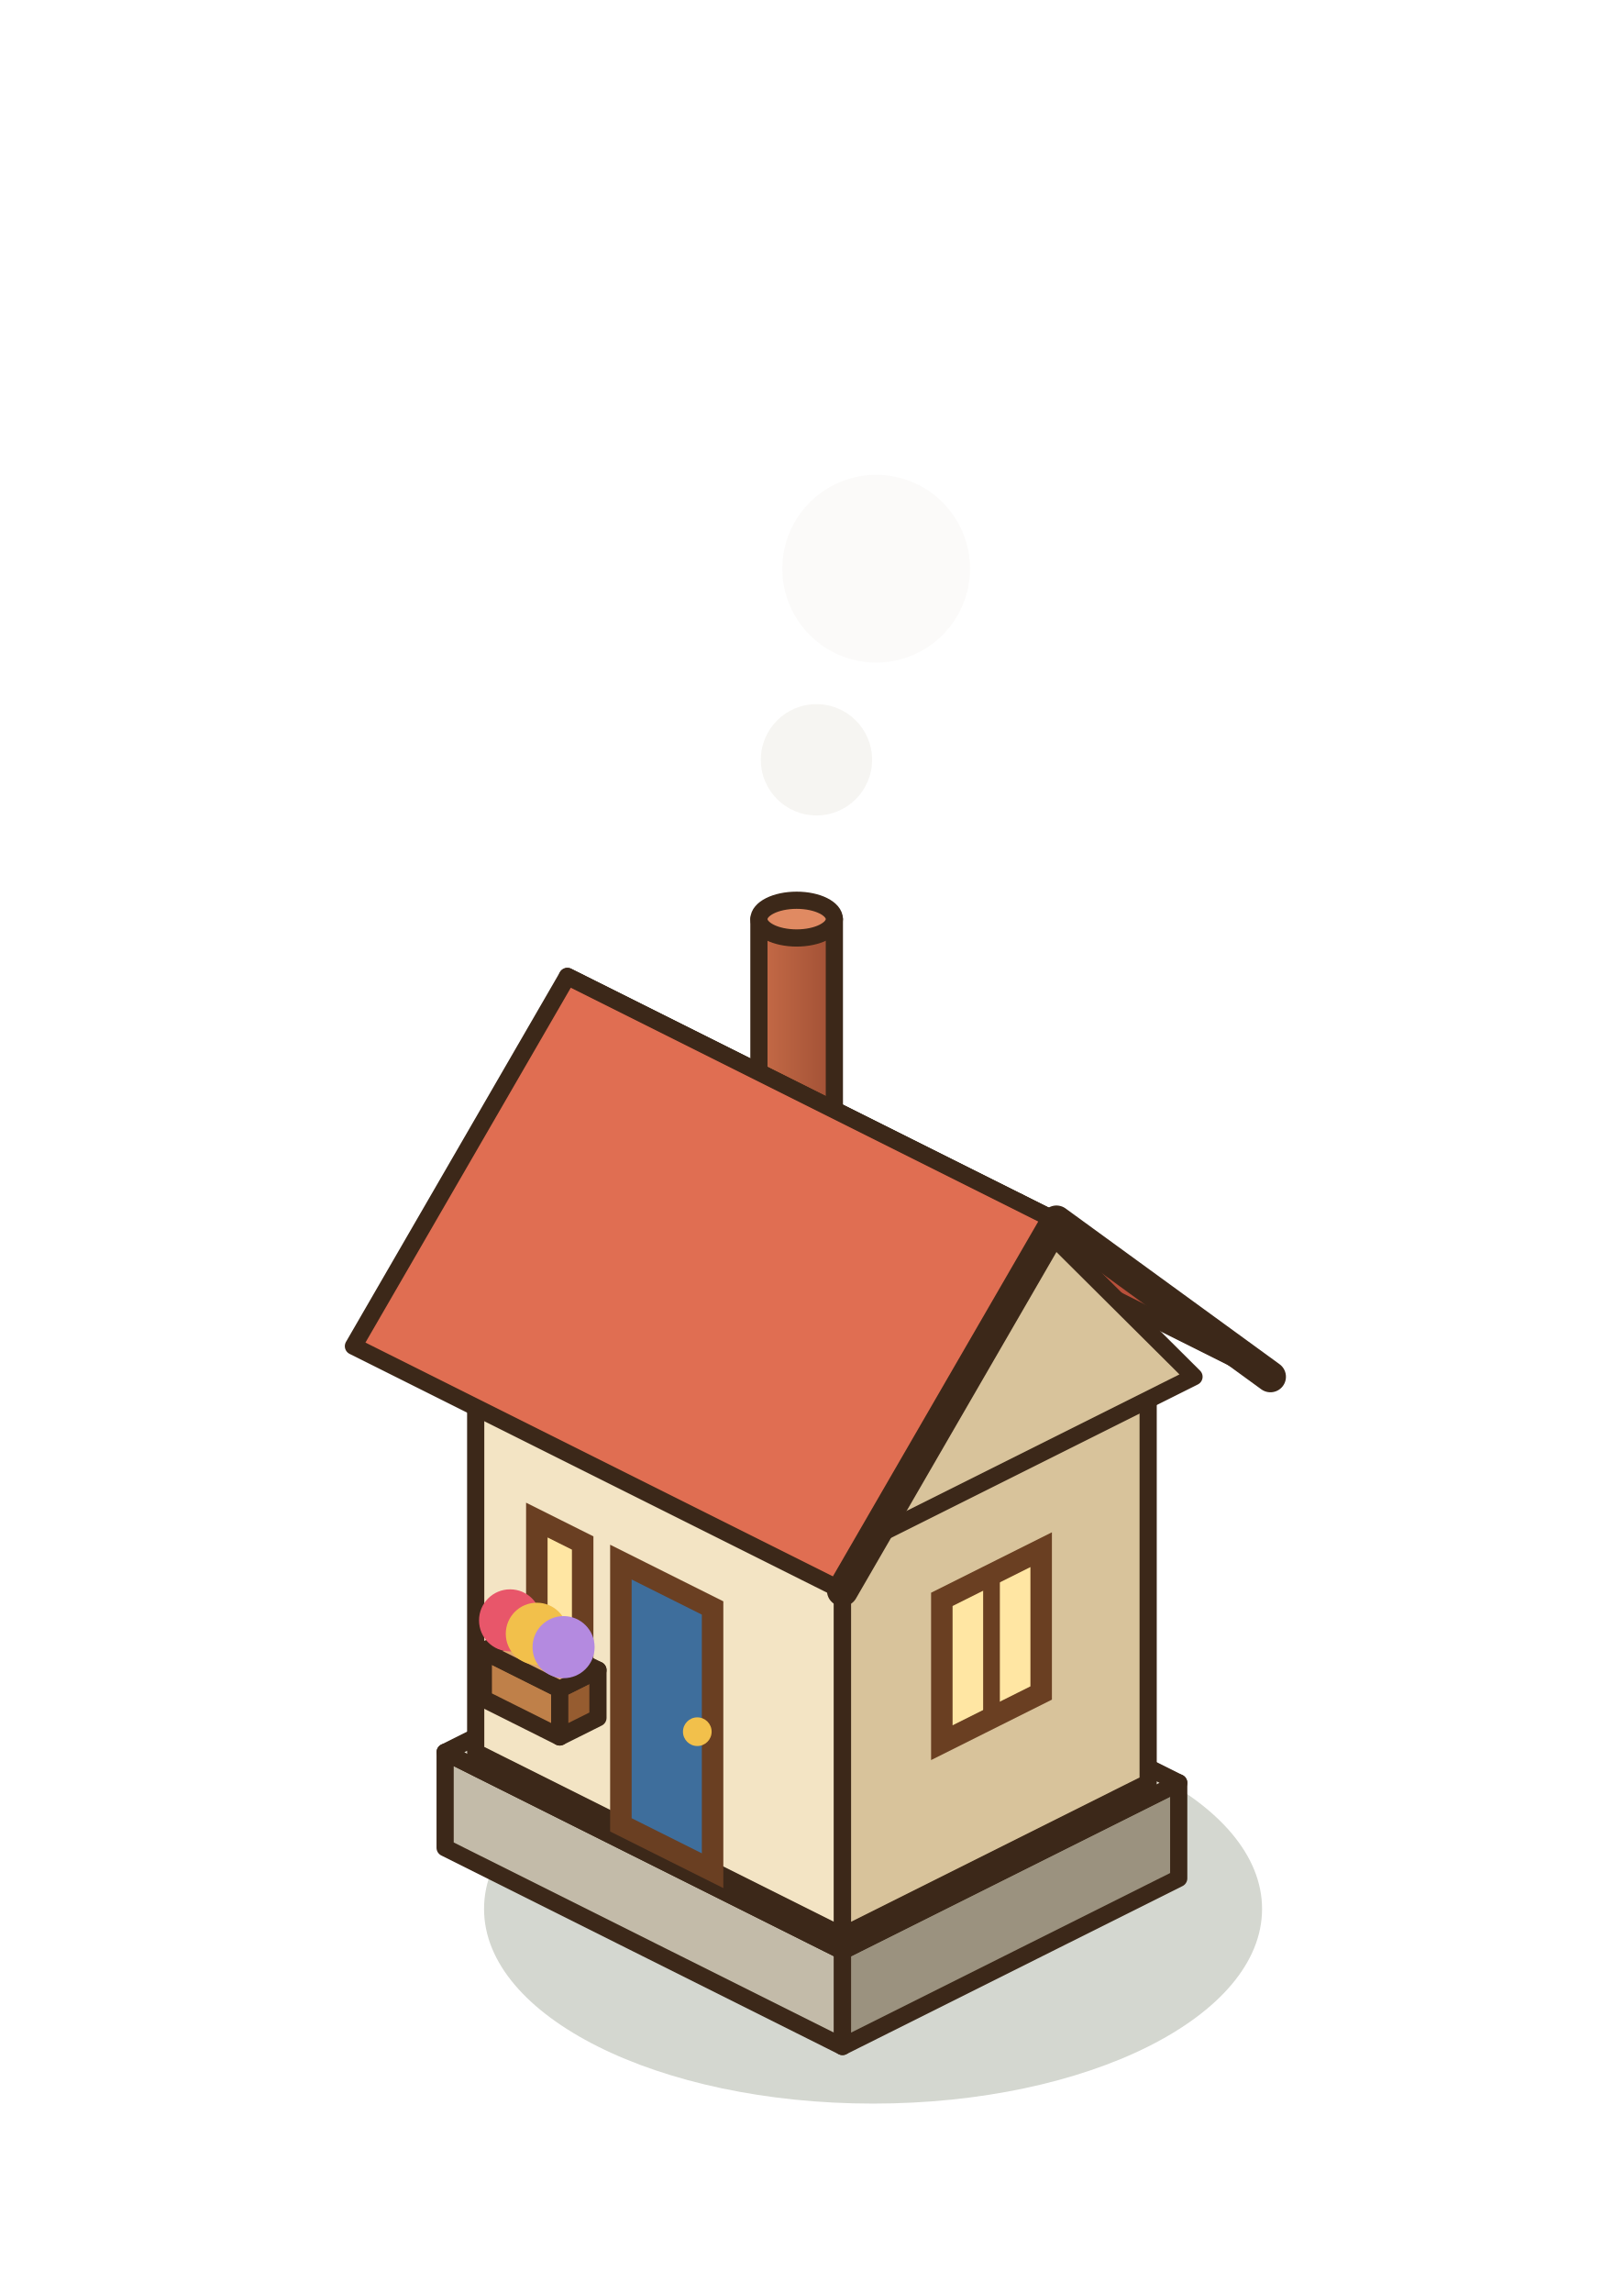
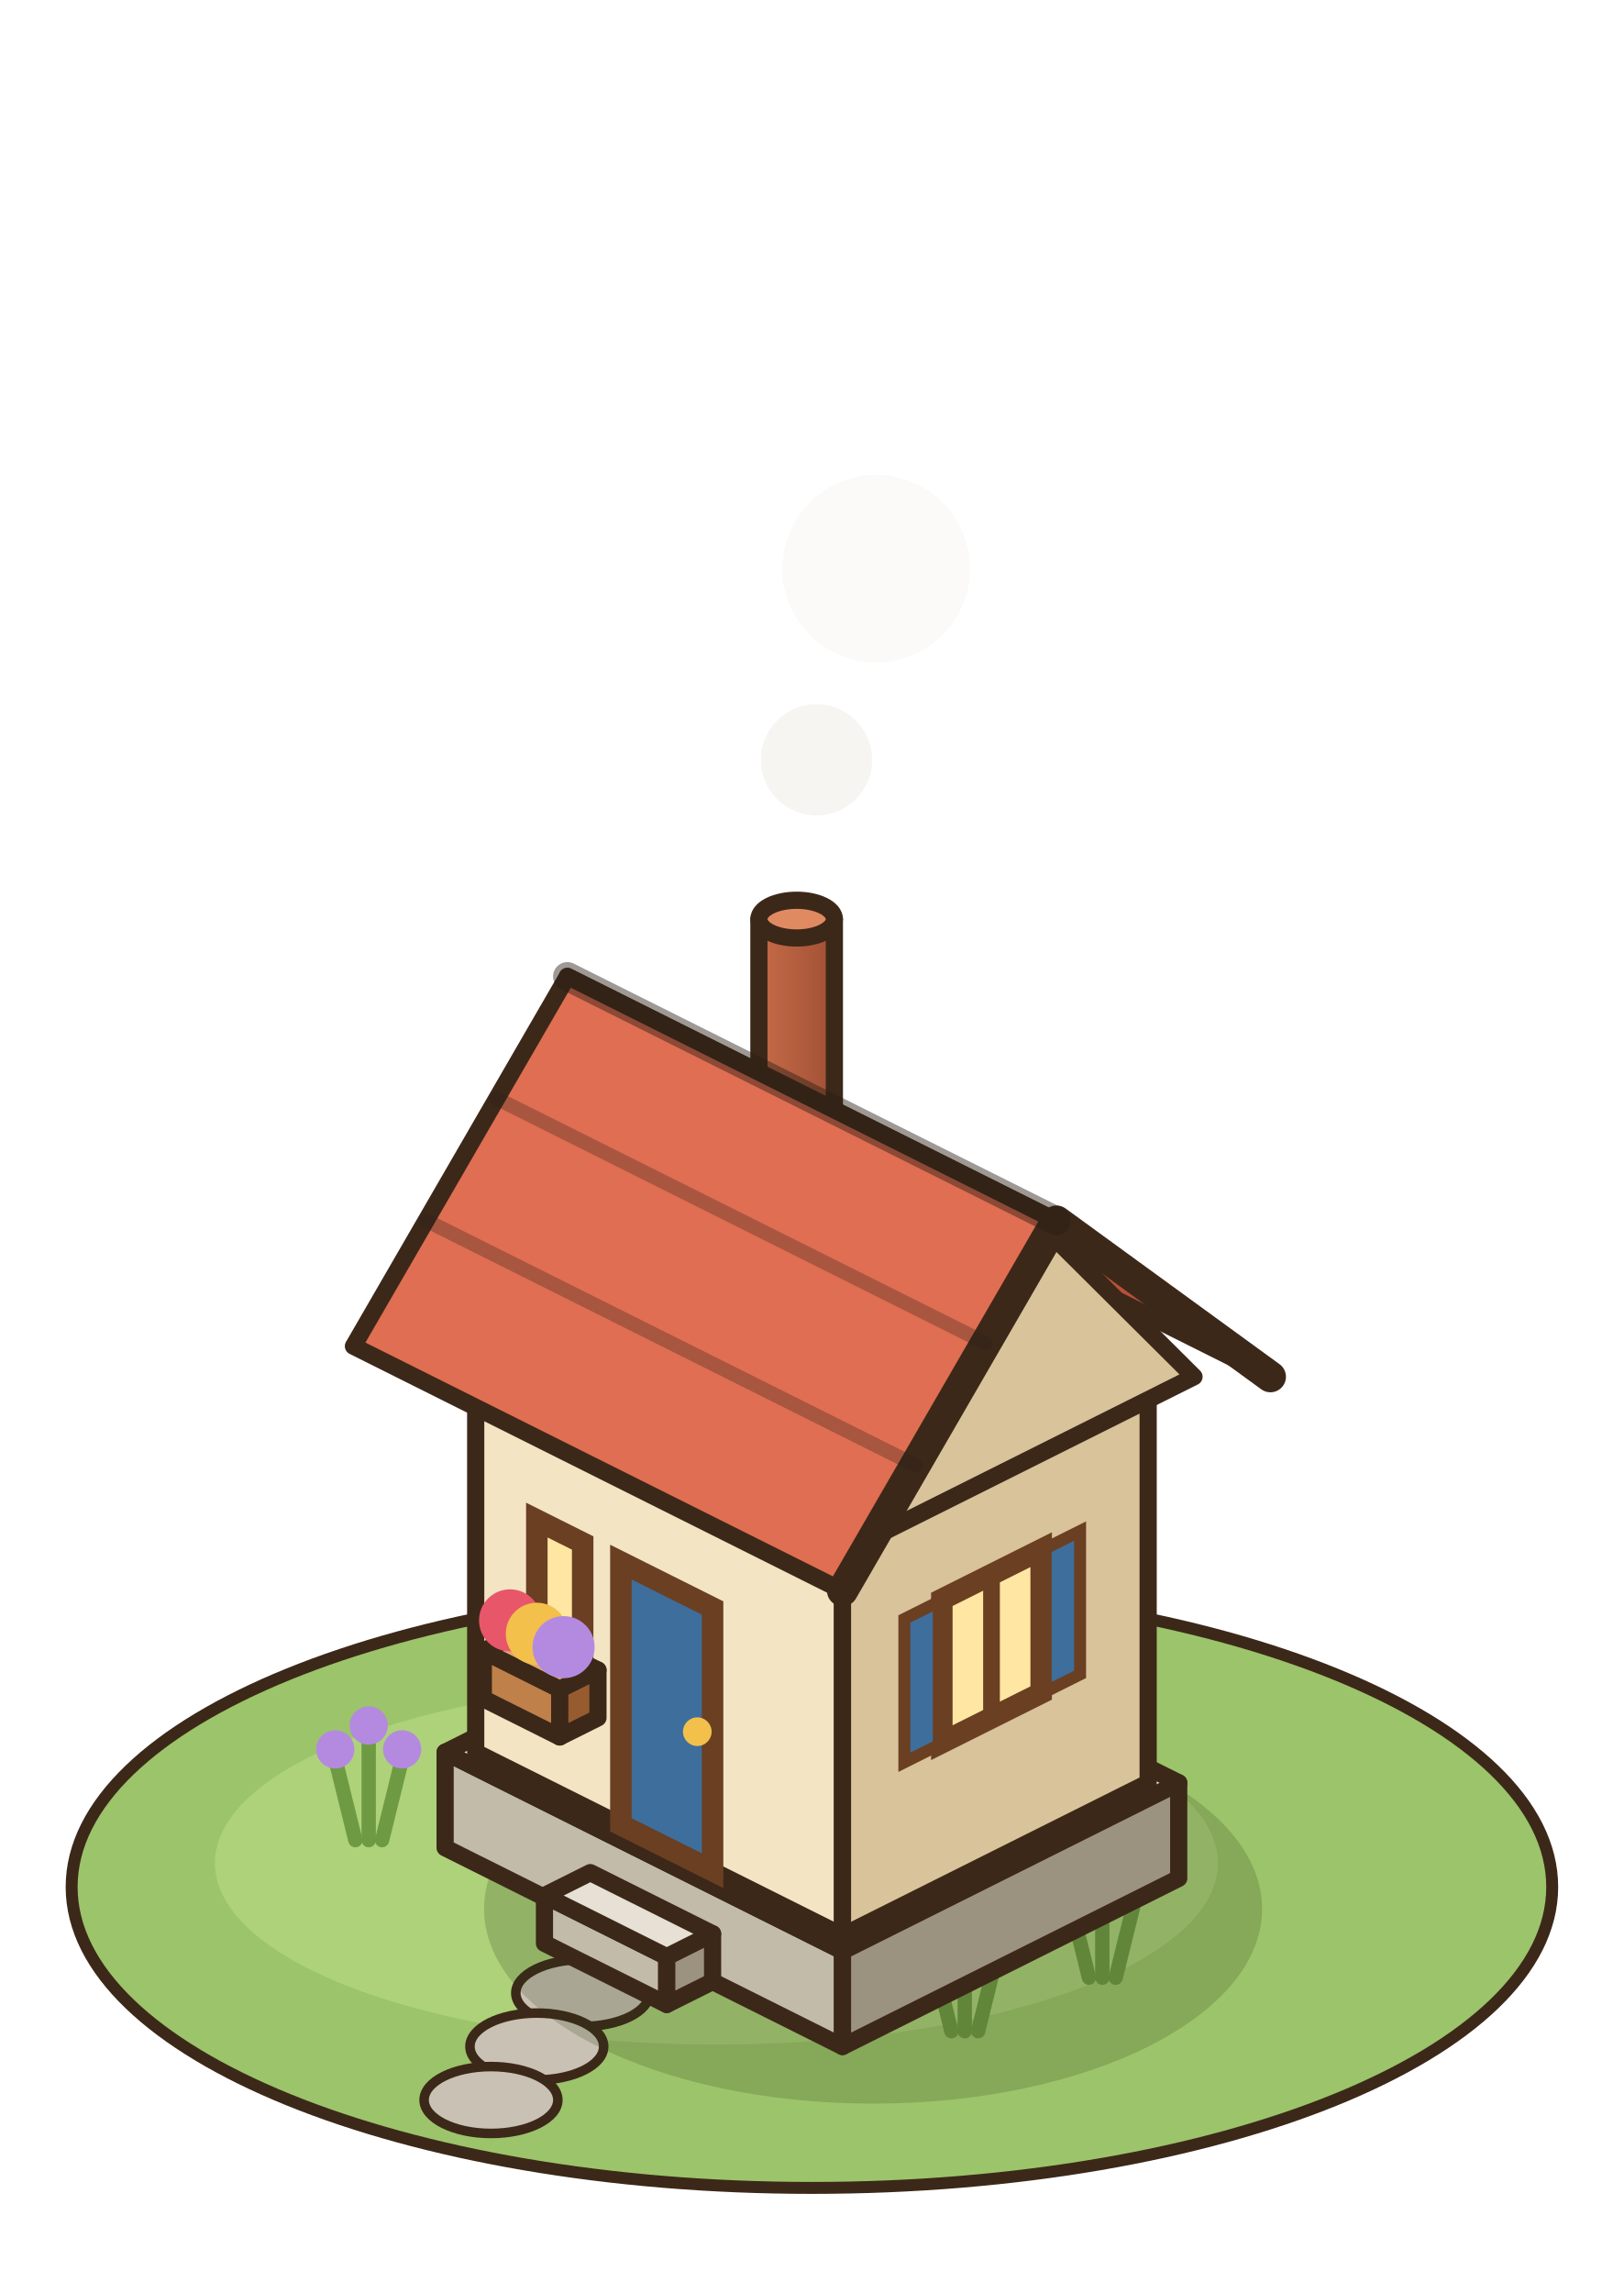
<svg xmlns="http://www.w3.org/2000/svg" width="85" height="120" viewBox="-42.5 -97.5 85 120">
  <g transform="scale(1.25)">
+     <ellipse cx="0" cy="1" rx="31" ry="12.6" fill="#9CC46A" stroke="#3C2819" stroke-width="0.5" />
+     <ellipse cx="-4" cy="0" rx="21" ry="7.6" fill="#ADD27A" />
+     <ellipse cx="-9.6" cy="5.44" rx="2.8" ry="1.4" fill="#C9C2B4" stroke="#3C2819" stroke-width="0.4" />
+     <ellipse cx="-11.52" cy="7.68" rx="2.8" ry="1.4" fill="#C9C2B4" stroke="#3C2819" stroke-width="0.4" />
+     <ellipse cx="-13.44" cy="9.92" rx="2.8" ry="1.4" fill="#C9C2B4" stroke="#3C2819" stroke-width="0.4" />
+     <line x1="5.84" y1="7.04" x2="5" y2="3.64" stroke="#6F9A44" stroke-width="0.6" stroke-linecap="round" />
+     <circle cx="5" cy="3.24" r="0.8" fill="#E8566A" />
+     <line x1="6.4" y1="7.04" x2="6.4" y2="2.64" stroke="#6F9A44" stroke-width="0.6" stroke-linecap="round" />
+     <circle cx="6.4" cy="2.24" r="0.8" fill="#E8566A" />
+     <line x1="6.96" y1="7.04" x2="7.8" y2="3.64" stroke="#6F9A44" stroke-width="0.6" stroke-linecap="round" />
+     <circle cx="7.8" cy="3.24" r="0.8" fill="#E8566A" />
+     <line x1="11.6" y1="4.8" x2="10.76" y2="1.4" stroke="#6F9A44" stroke-width="0.6" stroke-linecap="round" />
+     <circle cx="10.76" cy="1" r="0.8" fill="#F2C04B" />
+     <line x1="12.16" y1="4.8" x2="12.16" y2="0.4" stroke="#6F9A44" stroke-width="0.6" stroke-linecap="round" />
+     <circle cx="12.16" cy="0" r="0.8" fill="#F2C04B" />
+     <line x1="12.72" y1="4.8" x2="13.56" y2="1.4" stroke="#6F9A44" stroke-width="0.6" stroke-linecap="round" />
+     <circle cx="13.56" cy="1" r="0.8" fill="#F2C04B" />
+     <line x1="-19.12" y1="-0.96" x2="-19.96" y2="-4.36" stroke="#6F9A44" stroke-width="0.6" stroke-linecap="round" />
+     <circle cx="-19.96" cy="-4.76" r="0.8" fill="#B48AE0" />
+     <line x1="-18.56" y1="-0.96" x2="-18.56" y2="-5.36" stroke="#6F9A44" stroke-width="0.6" stroke-linecap="round" />
+     <circle cx="-18.56" cy="-5.76" r="0.8" fill="#B48AE0" />
+     <line x1="-18" y1="-0.96" x2="-17.16" y2="-4.36" stroke="#6F9A44" stroke-width="0.6" stroke-linecap="round" />
+     <circle cx="-17.16" cy="-4.76" r="0.8" fill="#B48AE0" />
    <ellipse cx="2.56" cy="1.92" rx="16.29" ry="8.15" fill="rgba(40,55,20,0.2)" />
    <polygon points="-15.36,-0.64 1.28,7.68 1.28,3.68 -15.36,-4.64" fill="#C3BBA9" stroke="#3C2819" stroke-width="0.72" stroke-linejoin="round" />
    <polygon points="15.36,0.64 1.28,7.68 1.28,3.68 15.36,-3.36" fill="#9B927F" stroke="#3C2819" stroke-width="0.72" stroke-linejoin="round" />
    <polygon points="-1.28,-11.68 15.36,-3.36 1.28,3.68 -15.36,-4.64" fill="#E6E1D4" stroke="#3C2819" stroke-width="0.72" stroke-linejoin="round" />
+     <polygon points="-11.2,3.36 -6.08,5.92 -6.08,3.92 -11.2,1.36" fill="#C3BBA9" stroke="#3C2819" stroke-width="0.72" stroke-linejoin="round" />
+     <polygon points="-4.16,4.96 -6.08,5.92 -6.08,3.92 -4.16,2.96" fill="#9B927F" stroke="#3C2819" stroke-width="0.72" stroke-linejoin="round" />
+     <polygon points="-9.28,0.4 -4.16,2.96 -6.08,3.92 -11.2,1.36" fill="#E6E1D4" stroke="#3C2819" stroke-width="0.72" stroke-linejoin="round" />
    <polygon points="-14.08,-4.64 1.28,3.04 1.28,-13.96 -14.08,-21.64" fill="#F3E4C4" stroke="#3C2819" stroke-width="0.72" stroke-linejoin="round" />
    <polygon points="14.08,-3.36 1.28,3.04 1.28,-13.96 14.08,-20.36" fill="#D8C39B" stroke="#3C2819" stroke-width="0.72" stroke-linejoin="round" />
    <polygon points="-1.28,-28.04 14.08,-20.36 1.28,-13.96 -14.08,-21.64" fill="#FCF4E2" stroke="#3C2819" stroke-width="0.72" stroke-linejoin="round" />
    <polygon points="-8,-1.6 -4.16,0.32 -4.16,-10.68 -8,-12.6" fill="#3E6E9C" stroke="#6A3F22" stroke-width="0.9" />
    <circle cx="-4.8" cy="-5.5" r="0.6" fill="#F2C04B" />
    <polygon points="9.6,-7.12 5.44,-5.04 5.44,-11.04 9.6,-13.12" fill="#FFE6A3" stroke="#6A3F22" stroke-width="0.9" />
    <line x1="7.52" y1="-6.08" x2="7.52" y2="-12.08" stroke="#6A3F22" stroke-width="0.7" stroke-linecap="round" />
+     <polygon points="11.23,-7.9 9.79,-7.18 9.79,-13.18 11.23,-13.9" fill="#3E6E9C" stroke="#6A3F22" stroke-width="0.5" />
+     <polygon points="5.31,-4.94 3.87,-4.22 3.87,-10.22 5.31,-10.94" fill="#3E6E9C" stroke="#6A3F22" stroke-width="0.5" />
    <polygon points="-11.52,-9.36 -9.6,-8.4 -9.6,-13.4 -11.52,-14.36" fill="#FFE6A3" stroke="#6A3F22" stroke-width="0.9" />
    <polygon points="-13.76,-6.88 -10.56,-5.28 -10.56,-7.28 -13.76,-8.88" fill="#BF8049" stroke="#3C2819" stroke-width="0.72" stroke-linejoin="round" />
    <polygon points="-8.96,-6.08 -10.56,-5.28 -10.56,-7.28 -8.96,-8.08" fill="#965C30" stroke="#3C2819" stroke-width="0.72" stroke-linejoin="round" />
    <polygon points="-12.16,-9.68 -8.96,-8.08 -10.56,-7.28 -13.76,-8.88" fill="#E0A96C" stroke="#3C2819" stroke-width="0.72" stroke-linejoin="round" />
    <circle cx="-12.64" cy="-10.16" r="1.3" fill="#E8566A" />
    <circle cx="-11.52" cy="-9.6" r="1.3" fill="#F2C04B" />
    <circle cx="-10.4" cy="-9.04" r="1.3" fill="#B48AE0" />
    <defs>
      <linearGradient id="maison-0-chem" x1="0" x2="1">
        <stop offset="0" stop-color="#C66B47" />
        <stop offset="1" stop-color="#A05035" />
      </linearGradient>
    </defs>
    <path d="M-2.22,-39.52 L-2.22,-27.52 A1.58,0.79 0 0 0 0.94,-27.52 L0.94,-39.52 Z" fill="url(#maison-0-chem)" stroke="#3C2819" stroke-width="0.72" stroke-linejoin="round" />
    <ellipse cx="-0.64" cy="-39.52" rx="1.58" ry="0.79" fill="#E08A62" stroke="#3C2819" stroke-width="0.72" stroke-linejoin="round" />
    <polygon points="-1.28,-30.6 19.2,-20.36 10.24,-26.88 -10.24,-37.12" fill="#B9503B" stroke="#3C2819" stroke-width="0.72" stroke-linejoin="round" />
    <polygon points="16,-20.36 1.28,-13 8.64,-27.68" fill="#D8C39B" stroke="#3C2819" stroke-width="0.72" stroke-linejoin="round" />
    <polygon points="-10.24,-37.12 10.24,-26.88 1.28,-11.4 -19.2,-21.64" fill="#E06E52" stroke="#3C2819" stroke-width="0.72" stroke-linejoin="round" />
    <polyline points="19.2,-20.36 10.24,-26.88 1.28,-11.4" fill="none" stroke="#3C2819" stroke-width="1.3" stroke-linejoin="round" stroke-linecap="round" />
+     <line x1="-13.2" y1="-32.01" x2="7.28" y2="-21.77" stroke="rgba(40,30,20,.3)" stroke-width="0.6" stroke-linecap="round" />
+     <line x1="-16.15" y1="-26.9" x2="4.33" y2="-16.66" stroke="rgba(40,30,20,.3)" stroke-width="0.6" stroke-linecap="round" />
+     <line x1="-10.24" y1="-37.12" x2="10.24" y2="-26.88" stroke="rgba(40,30,20,.45)" stroke-width="1.2" stroke-linecap="round" />
    <circle cx="2.69" cy="-54.19" r="3.93" fill="rgba(236,232,226,0.18)" />
    <circle cx="0.19" cy="-46.19" r="2.33" fill="rgba(236,232,226,0.46)" />
  </g>
</svg>
